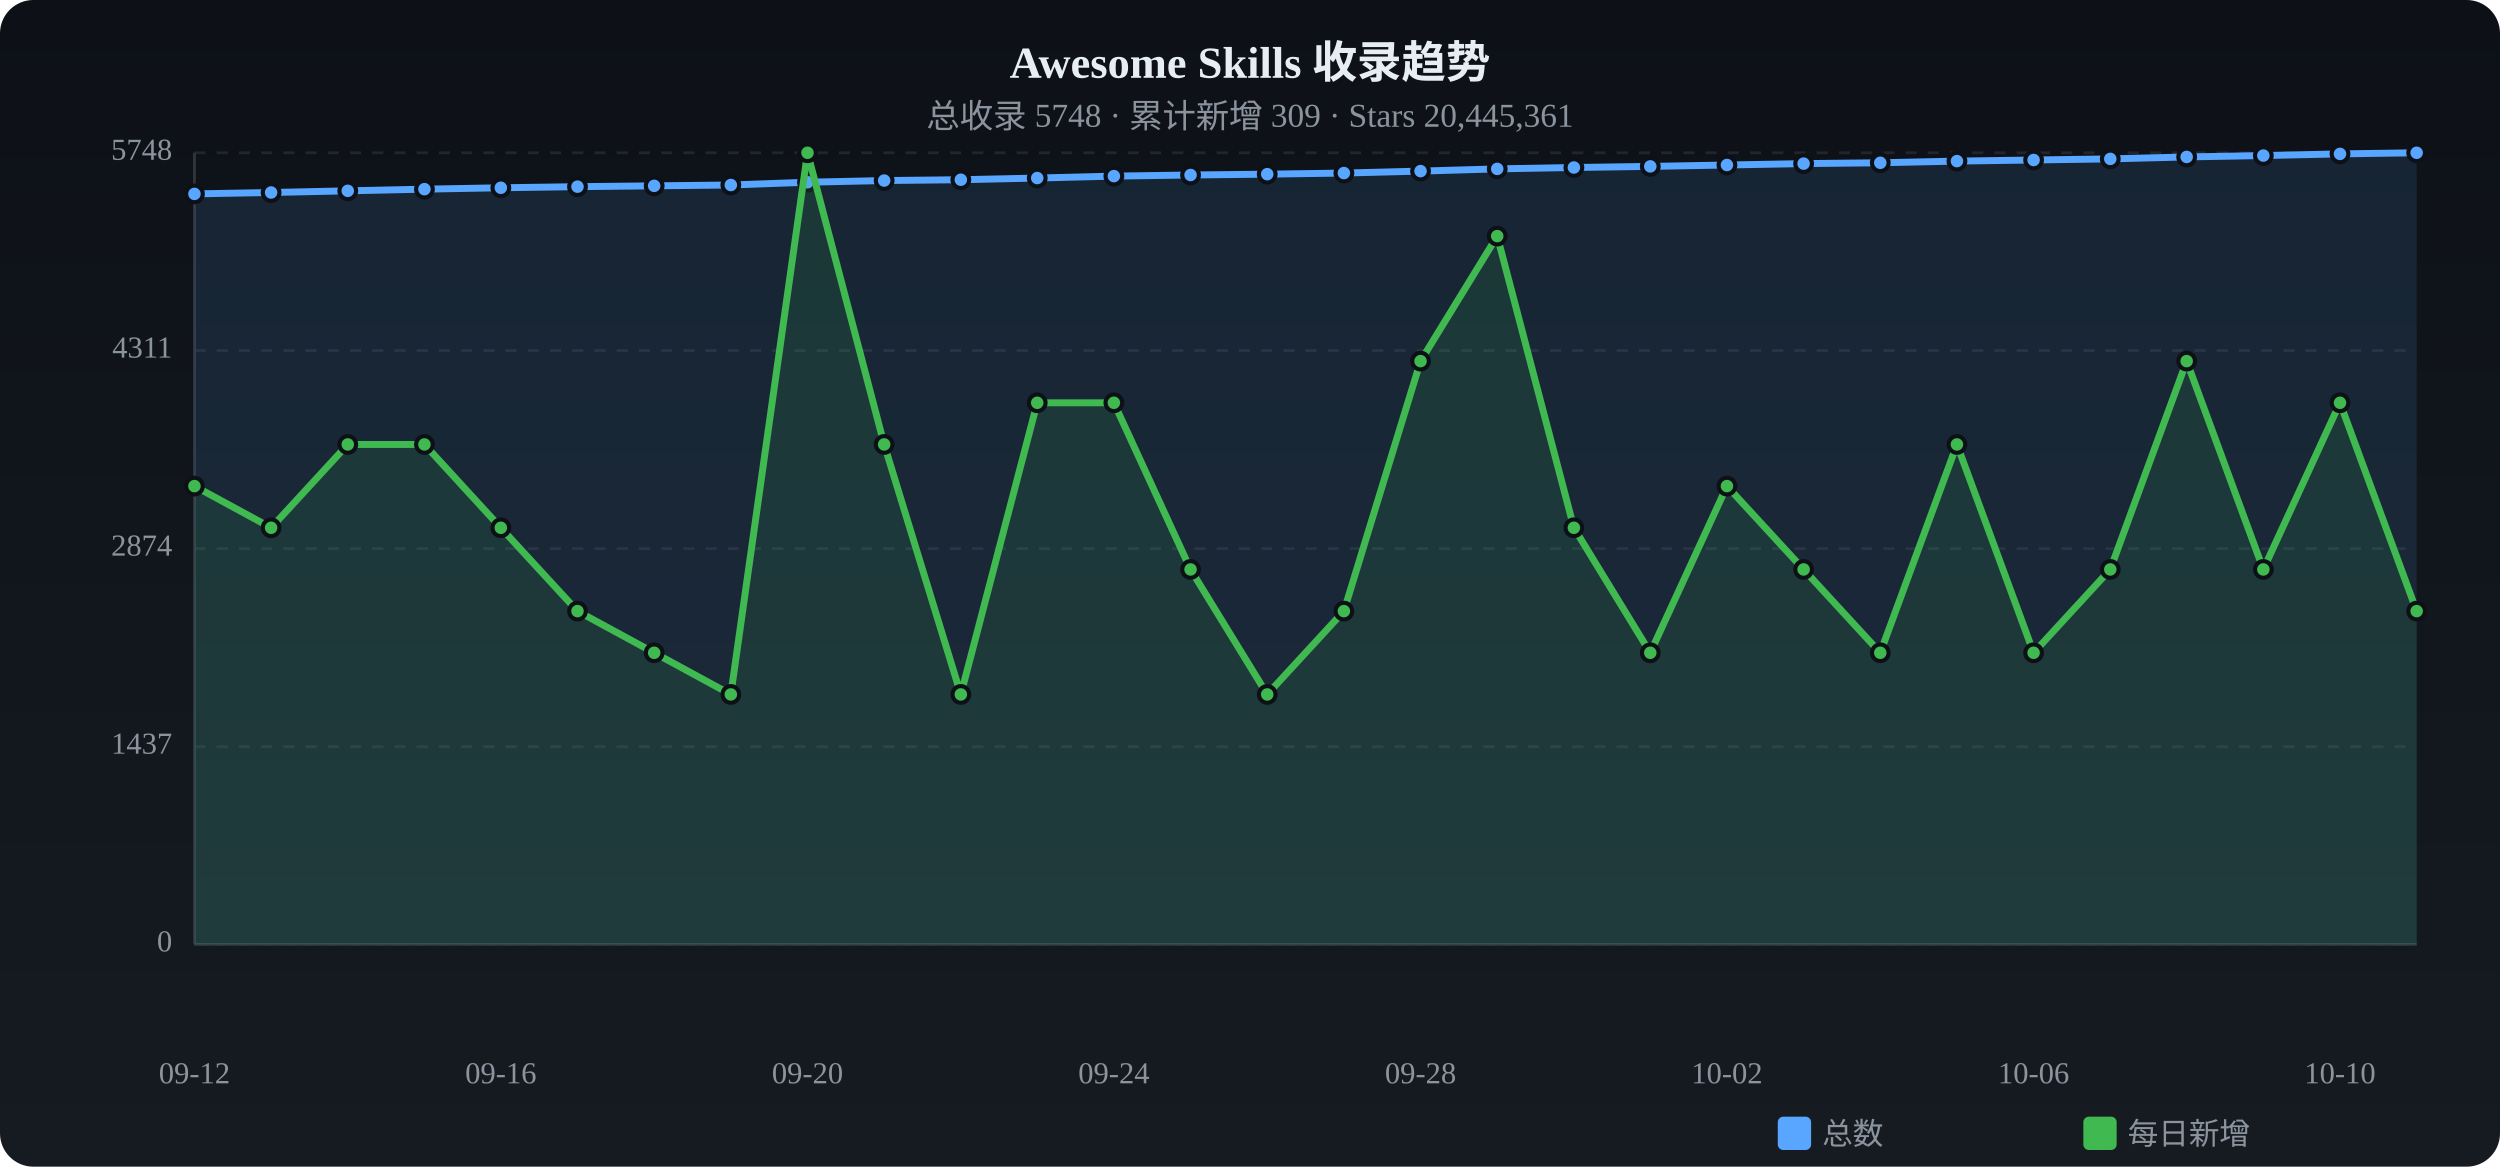
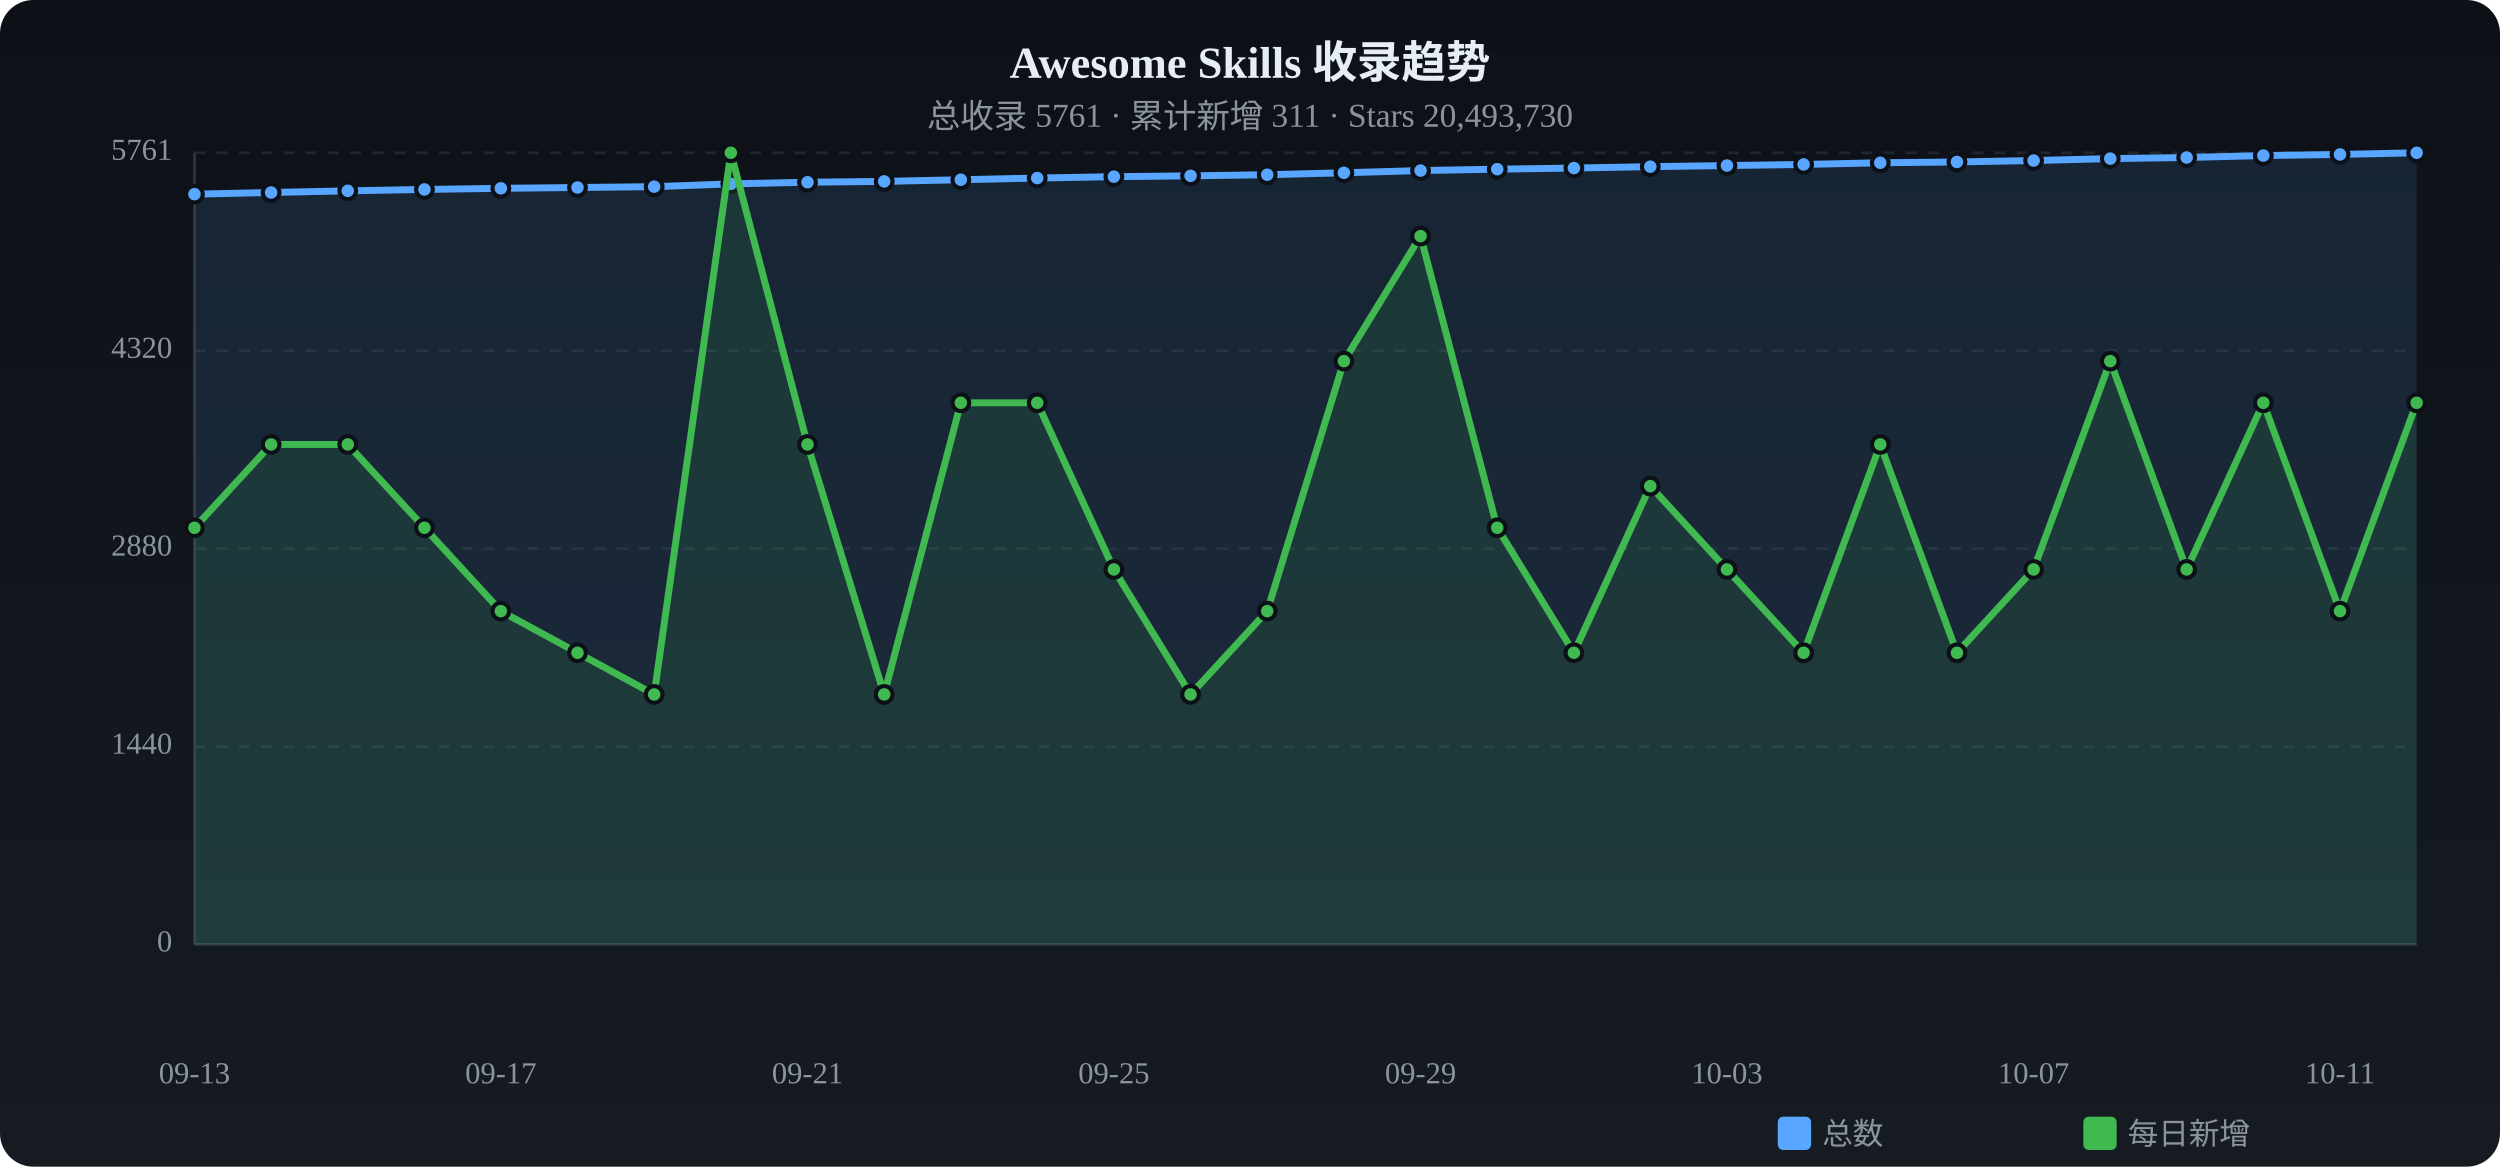
<svg xmlns="http://www.w3.org/2000/svg" viewBox="0 0 900 420" width="900" height="420">
  <defs>
    <linearGradient id="tbg" x1="0%" y1="0%" x2="0%" y2="100%">
      <stop offset="0%" stop-color="#0d1117" />
      <stop offset="100%" stop-color="#161b22" />
    </linearGradient>
  </defs>
  <rect width="900" height="420" rx="12" fill="url(#tbg)" />
  <text x="450.0" y="28" text-anchor="middle" fill="#e6edf3" font-size="16" font-weight="bold">Awesome Skills 收录趋势</text>
-   <text x="450.0" y="46" text-anchor="middle" fill="#8b949e" font-size="12">总收录 5748 · 累计新增 309 · Stars 20,445,361</text>
+   <text x="450.0" y="46" text-anchor="middle" fill="#8b949e" font-size="12">总收录 5761 · 累计新增 311 · Stars 20,493,730</text>
  <text x="62" y="340.0" text-anchor="end" fill="#8b949e" font-size="11" dominant-baseline="middle">0</text>
  <line x1="70" y1="340.0" x2="870" y2="340.0" stroke="#21262d" stroke-dasharray="4 4" />
-   <text x="62" y="268.8" text-anchor="end" fill="#8b949e" font-size="11" dominant-baseline="middle">1437</text>
+   <text x="62" y="268.8" text-anchor="end" fill="#8b949e" font-size="11" dominant-baseline="middle">1440</text>
  <line x1="70" y1="268.8" x2="870" y2="268.8" stroke="#21262d" stroke-dasharray="4 4" />
-   <text x="62" y="197.5" text-anchor="end" fill="#8b949e" font-size="11" dominant-baseline="middle">2874</text>
+   <text x="62" y="197.5" text-anchor="end" fill="#8b949e" font-size="11" dominant-baseline="middle">2880</text>
  <line x1="70" y1="197.5" x2="870" y2="197.5" stroke="#21262d" stroke-dasharray="4 4" />
-   <text x="62" y="126.2" text-anchor="end" fill="#8b949e" font-size="11" dominant-baseline="middle">4311</text>
-   <line x1="70" y1="126.2" x2="870" y2="126.2" stroke="#21262d" stroke-dasharray="4 4" />
-   <text x="62" y="55.0" text-anchor="end" fill="#8b949e" font-size="11" dominant-baseline="middle">5748</text>
+   <text x="62" y="126.3" text-anchor="end" fill="#8b949e" font-size="11" dominant-baseline="middle">4320</text>
+   <line x1="70" y1="126.3" x2="870" y2="126.3" stroke="#21262d" stroke-dasharray="4 4" />
+   <text x="62" y="55.0" text-anchor="end" fill="#8b949e" font-size="11" dominant-baseline="middle">5761</text>
  <line x1="70" y1="55.0" x2="870" y2="55.0" stroke="#21262d" stroke-dasharray="4 4" />
  <line x1="70" y1="55" x2="70" y2="340" stroke="#30363d" />
  <line x1="70" y1="340" x2="870" y2="340" stroke="#30363d" />
-   <path d="M70.0,69.8 L97.6,69.3 L125.2,68.7 L152.8,68.1 L180.3,67.6 L207.9,67.2 L235.5,66.9 L263.1,66.6 L290.7,65.6 L318.3,65.0 L345.9,64.7 L373.4,64.1 L401.0,63.4 L428.6,63.0 L456.2,62.7 L483.8,62.3 L511.4,61.6 L539.0,60.8 L566.6,60.3 L594.1,59.9 L621.7,59.4 L649.3,58.9 L676.9,58.6 L704.5,58.0 L732.1,57.6 L759.7,57.2 L787.2,56.5 L814.8,56.0 L842.4,55.4 L870.0,55.0 L870.0,340 L70.0,340 Z" fill="#58a6ff" opacity="0.12" />
-   <polyline points="70.0,69.8 97.6,69.3 125.2,68.7 152.8,68.1 180.3,67.6 207.9,67.2 235.5,66.9 263.1,66.6 290.7,65.6 318.3,65.0 345.9,64.7 373.4,64.1 401.0,63.4 428.6,63.0 456.2,62.7 483.8,62.3 511.4,61.6 539.0,60.8 566.6,60.3 594.1,59.9 621.7,59.4 649.3,58.9 676.9,58.6 704.5,58.0 732.1,57.6 759.7,57.2 787.2,56.5 814.8,56.0 842.4,55.4 870.0,55.0" fill="none" stroke="#58a6ff" stroke-width="2.5" stroke-linecap="round" stroke-linejoin="round" />
-   <circle cx="70.0" cy="69.8" r="3" fill="#58a6ff" stroke="#0d1117" stroke-width="1.5" />
+   <path d="M70.0,69.9 L97.6,69.3 L125.2,68.7 L152.8,68.2 L180.3,67.8 L207.9,67.5 L235.5,67.2 L263.1,66.2 L290.7,65.6 L318.3,65.3 L345.9,64.7 L373.4,64.1 L401.0,63.6 L428.6,63.3 L456.2,62.9 L483.8,62.2 L511.4,61.4 L539.0,60.9 L566.6,60.5 L594.1,60.0 L621.7,59.6 L649.3,59.2 L676.9,58.6 L704.5,58.3 L732.1,57.8 L759.7,57.1 L787.2,56.7 L814.8,56.0 L842.4,55.6 L870.0,55.0 L870.0,340 L70.0,340 Z" fill="#58a6ff" opacity="0.12" />
+   <polyline points="70.0,69.9 97.6,69.3 125.2,68.7 152.8,68.2 180.3,67.8 207.9,67.5 235.5,67.2 263.1,66.2 290.7,65.6 318.3,65.3 345.9,64.7 373.4,64.1 401.0,63.6 428.6,63.3 456.2,62.9 483.8,62.2 511.4,61.4 539.0,60.9 566.6,60.5 594.1,60.0 621.7,59.6 649.3,59.2 676.9,58.6 704.5,58.3 732.1,57.8 759.7,57.1 787.2,56.7 814.8,56.0 842.4,55.6 870.0,55.0" fill="none" stroke="#58a6ff" stroke-width="2.5" stroke-linecap="round" stroke-linejoin="round" />
+   <circle cx="70.0" cy="69.9" r="3" fill="#58a6ff" stroke="#0d1117" stroke-width="1.5" />
  <circle cx="97.6" cy="69.3" r="3" fill="#58a6ff" stroke="#0d1117" stroke-width="1.5" />
  <circle cx="125.2" cy="68.7" r="3" fill="#58a6ff" stroke="#0d1117" stroke-width="1.5" />
-   <circle cx="152.8" cy="68.1" r="3" fill="#58a6ff" stroke="#0d1117" stroke-width="1.5" />
-   <circle cx="180.3" cy="67.6" r="3" fill="#58a6ff" stroke="#0d1117" stroke-width="1.5" />
-   <circle cx="207.9" cy="67.2" r="3" fill="#58a6ff" stroke="#0d1117" stroke-width="1.5" />
-   <circle cx="235.5" cy="66.9" r="3" fill="#58a6ff" stroke="#0d1117" stroke-width="1.5" />
-   <circle cx="263.1" cy="66.6" r="3" fill="#58a6ff" stroke="#0d1117" stroke-width="1.5" />
+   <circle cx="152.8" cy="68.2" r="3" fill="#58a6ff" stroke="#0d1117" stroke-width="1.5" />
+   <circle cx="180.3" cy="67.8" r="3" fill="#58a6ff" stroke="#0d1117" stroke-width="1.5" />
+   <circle cx="207.9" cy="67.5" r="3" fill="#58a6ff" stroke="#0d1117" stroke-width="1.5" />
+   <circle cx="235.5" cy="67.2" r="3" fill="#58a6ff" stroke="#0d1117" stroke-width="1.5" />
+   <circle cx="263.1" cy="66.2" r="3" fill="#58a6ff" stroke="#0d1117" stroke-width="1.5" />
  <circle cx="290.7" cy="65.6" r="3" fill="#58a6ff" stroke="#0d1117" stroke-width="1.5" />
-   <circle cx="318.3" cy="65.0" r="3" fill="#58a6ff" stroke="#0d1117" stroke-width="1.5" />
+   <circle cx="318.3" cy="65.3" r="3" fill="#58a6ff" stroke="#0d1117" stroke-width="1.5" />
  <circle cx="345.9" cy="64.7" r="3" fill="#58a6ff" stroke="#0d1117" stroke-width="1.5" />
  <circle cx="373.4" cy="64.1" r="3" fill="#58a6ff" stroke="#0d1117" stroke-width="1.5" />
-   <circle cx="401.0" cy="63.4" r="3" fill="#58a6ff" stroke="#0d1117" stroke-width="1.5" />
-   <circle cx="428.6" cy="63.0" r="3" fill="#58a6ff" stroke="#0d1117" stroke-width="1.5" />
-   <circle cx="456.2" cy="62.7" r="3" fill="#58a6ff" stroke="#0d1117" stroke-width="1.5" />
-   <circle cx="483.8" cy="62.3" r="3" fill="#58a6ff" stroke="#0d1117" stroke-width="1.5" />
-   <circle cx="511.4" cy="61.6" r="3" fill="#58a6ff" stroke="#0d1117" stroke-width="1.5" />
-   <circle cx="539.0" cy="60.8" r="3" fill="#58a6ff" stroke="#0d1117" stroke-width="1.5" />
-   <circle cx="566.6" cy="60.3" r="3" fill="#58a6ff" stroke="#0d1117" stroke-width="1.5" />
-   <circle cx="594.1" cy="59.9" r="3" fill="#58a6ff" stroke="#0d1117" stroke-width="1.5" />
-   <circle cx="621.7" cy="59.4" r="3" fill="#58a6ff" stroke="#0d1117" stroke-width="1.5" />
-   <circle cx="649.3" cy="58.9" r="3" fill="#58a6ff" stroke="#0d1117" stroke-width="1.5" />
+   <circle cx="401.0" cy="63.6" r="3" fill="#58a6ff" stroke="#0d1117" stroke-width="1.5" />
+   <circle cx="428.6" cy="63.3" r="3" fill="#58a6ff" stroke="#0d1117" stroke-width="1.5" />
+   <circle cx="456.2" cy="62.9" r="3" fill="#58a6ff" stroke="#0d1117" stroke-width="1.5" />
+   <circle cx="483.8" cy="62.2" r="3" fill="#58a6ff" stroke="#0d1117" stroke-width="1.5" />
+   <circle cx="511.4" cy="61.4" r="3" fill="#58a6ff" stroke="#0d1117" stroke-width="1.5" />
+   <circle cx="539.0" cy="60.9" r="3" fill="#58a6ff" stroke="#0d1117" stroke-width="1.5" />
+   <circle cx="566.6" cy="60.5" r="3" fill="#58a6ff" stroke="#0d1117" stroke-width="1.5" />
+   <circle cx="594.1" cy="60.0" r="3" fill="#58a6ff" stroke="#0d1117" stroke-width="1.5" />
+   <circle cx="621.7" cy="59.6" r="3" fill="#58a6ff" stroke="#0d1117" stroke-width="1.5" />
+   <circle cx="649.3" cy="59.2" r="3" fill="#58a6ff" stroke="#0d1117" stroke-width="1.5" />
  <circle cx="676.9" cy="58.6" r="3" fill="#58a6ff" stroke="#0d1117" stroke-width="1.5" />
-   <circle cx="704.5" cy="58.0" r="3" fill="#58a6ff" stroke="#0d1117" stroke-width="1.5" />
-   <circle cx="732.1" cy="57.6" r="3" fill="#58a6ff" stroke="#0d1117" stroke-width="1.5" />
-   <circle cx="759.7" cy="57.2" r="3" fill="#58a6ff" stroke="#0d1117" stroke-width="1.5" />
-   <circle cx="787.2" cy="56.5" r="3" fill="#58a6ff" stroke="#0d1117" stroke-width="1.5" />
+   <circle cx="704.5" cy="58.3" r="3" fill="#58a6ff" stroke="#0d1117" stroke-width="1.5" />
+   <circle cx="732.1" cy="57.8" r="3" fill="#58a6ff" stroke="#0d1117" stroke-width="1.5" />
+   <circle cx="759.7" cy="57.1" r="3" fill="#58a6ff" stroke="#0d1117" stroke-width="1.5" />
+   <circle cx="787.2" cy="56.7" r="3" fill="#58a6ff" stroke="#0d1117" stroke-width="1.5" />
  <circle cx="814.8" cy="56.0" r="3" fill="#58a6ff" stroke="#0d1117" stroke-width="1.5" />
-   <circle cx="842.4" cy="55.4" r="3" fill="#58a6ff" stroke="#0d1117" stroke-width="1.5" />
+   <circle cx="842.4" cy="55.6" r="3" fill="#58a6ff" stroke="#0d1117" stroke-width="1.5" />
  <circle cx="870.0" cy="55.0" r="3" fill="#58a6ff" stroke="#0d1117" stroke-width="1.5" />
-   <path d="M70.0,175.0 L97.6,190.0 L125.2,160.0 L152.8,160.0 L180.3,190.0 L207.9,220.0 L235.5,235.0 L263.1,250.0 L290.7,55.0 L318.3,160.0 L345.9,250.0 L373.4,145.0 L401.0,145.0 L428.6,205.0 L456.2,250.0 L483.8,220.0 L511.4,130.0 L539.0,85.0 L566.6,190.0 L594.1,235.0 L621.7,175.0 L649.3,205.0 L676.9,235.0 L704.5,160.0 L732.1,235.0 L759.7,205.0 L787.2,130.0 L814.8,205.0 L842.4,145.0 L870.0,220.0 L870.0,340 L70.0,340 Z" fill="#3fb950" opacity="0.12" />
-   <polyline points="70.0,175.0 97.6,190.0 125.2,160.0 152.8,160.0 180.3,190.0 207.9,220.0 235.5,235.0 263.1,250.0 290.7,55.0 318.3,160.0 345.9,250.0 373.4,145.0 401.0,145.0 428.6,205.0 456.2,250.0 483.8,220.0 511.4,130.0 539.0,85.0 566.6,190.0 594.1,235.0 621.7,175.0 649.3,205.0 676.9,235.0 704.5,160.0 732.1,235.0 759.7,205.0 787.2,130.0 814.8,205.0 842.4,145.0 870.0,220.0" fill="none" stroke="#3fb950" stroke-width="2.5" stroke-linecap="round" stroke-linejoin="round" />
-   <circle cx="70.0" cy="175.0" r="3" fill="#3fb950" stroke="#0d1117" stroke-width="1.5" />
-   <circle cx="97.6" cy="190.0" r="3" fill="#3fb950" stroke="#0d1117" stroke-width="1.5" />
+   <path d="M70.0,190.0 L97.6,160.0 L125.2,160.0 L152.8,190.0 L180.3,220.0 L207.9,235.0 L235.5,250.0 L263.1,55.0 L290.7,160.0 L318.3,250.0 L345.9,145.0 L373.4,145.0 L401.0,205.0 L428.6,250.0 L456.2,220.0 L483.8,130.0 L511.4,85.0 L539.0,190.0 L566.6,235.0 L594.1,175.0 L621.7,205.0 L649.3,235.0 L676.9,160.0 L704.5,235.0 L732.1,205.0 L759.7,130.0 L787.2,205.0 L814.8,145.0 L842.4,220.0 L870.0,145.0 L870.0,340 L70.0,340 Z" fill="#3fb950" opacity="0.12" />
+   <polyline points="70.0,190.0 97.6,160.0 125.2,160.0 152.8,190.0 180.3,220.0 207.9,235.0 235.5,250.0 263.1,55.0 290.7,160.0 318.3,250.0 345.9,145.0 373.4,145.0 401.0,205.0 428.6,250.0 456.2,220.0 483.8,130.0 511.4,85.0 539.0,190.0 566.6,235.0 594.1,175.0 621.7,205.0 649.3,235.0 676.9,160.0 704.5,235.0 732.1,205.0 759.7,130.0 787.2,205.0 814.8,145.0 842.4,220.0 870.0,145.0" fill="none" stroke="#3fb950" stroke-width="2.5" stroke-linecap="round" stroke-linejoin="round" />
+   <circle cx="70.0" cy="190.0" r="3" fill="#3fb950" stroke="#0d1117" stroke-width="1.5" />
+   <circle cx="97.6" cy="160.0" r="3" fill="#3fb950" stroke="#0d1117" stroke-width="1.5" />
  <circle cx="125.2" cy="160.0" r="3" fill="#3fb950" stroke="#0d1117" stroke-width="1.5" />
-   <circle cx="152.8" cy="160.0" r="3" fill="#3fb950" stroke="#0d1117" stroke-width="1.5" />
-   <circle cx="180.3" cy="190.0" r="3" fill="#3fb950" stroke="#0d1117" stroke-width="1.5" />
-   <circle cx="207.9" cy="220.0" r="3" fill="#3fb950" stroke="#0d1117" stroke-width="1.5" />
-   <circle cx="235.5" cy="235.0" r="3" fill="#3fb950" stroke="#0d1117" stroke-width="1.5" />
-   <circle cx="263.1" cy="250.0" r="3" fill="#3fb950" stroke="#0d1117" stroke-width="1.5" />
-   <circle cx="290.7" cy="55.0" r="3" fill="#3fb950" stroke="#0d1117" stroke-width="1.5" />
-   <circle cx="318.3" cy="160.0" r="3" fill="#3fb950" stroke="#0d1117" stroke-width="1.5" />
-   <circle cx="345.9" cy="250.0" r="3" fill="#3fb950" stroke="#0d1117" stroke-width="1.5" />
+   <circle cx="152.8" cy="190.0" r="3" fill="#3fb950" stroke="#0d1117" stroke-width="1.5" />
+   <circle cx="180.3" cy="220.0" r="3" fill="#3fb950" stroke="#0d1117" stroke-width="1.5" />
+   <circle cx="207.9" cy="235.0" r="3" fill="#3fb950" stroke="#0d1117" stroke-width="1.5" />
+   <circle cx="235.5" cy="250.0" r="3" fill="#3fb950" stroke="#0d1117" stroke-width="1.5" />
+   <circle cx="263.1" cy="55.0" r="3" fill="#3fb950" stroke="#0d1117" stroke-width="1.5" />
+   <circle cx="290.7" cy="160.0" r="3" fill="#3fb950" stroke="#0d1117" stroke-width="1.5" />
+   <circle cx="318.3" cy="250.0" r="3" fill="#3fb950" stroke="#0d1117" stroke-width="1.5" />
+   <circle cx="345.9" cy="145.0" r="3" fill="#3fb950" stroke="#0d1117" stroke-width="1.5" />
  <circle cx="373.4" cy="145.0" r="3" fill="#3fb950" stroke="#0d1117" stroke-width="1.5" />
-   <circle cx="401.0" cy="145.0" r="3" fill="#3fb950" stroke="#0d1117" stroke-width="1.5" />
-   <circle cx="428.6" cy="205.0" r="3" fill="#3fb950" stroke="#0d1117" stroke-width="1.5" />
-   <circle cx="456.2" cy="250.0" r="3" fill="#3fb950" stroke="#0d1117" stroke-width="1.5" />
-   <circle cx="483.8" cy="220.0" r="3" fill="#3fb950" stroke="#0d1117" stroke-width="1.5" />
-   <circle cx="511.4" cy="130.0" r="3" fill="#3fb950" stroke="#0d1117" stroke-width="1.5" />
-   <circle cx="539.0" cy="85.0" r="3" fill="#3fb950" stroke="#0d1117" stroke-width="1.5" />
-   <circle cx="566.6" cy="190.0" r="3" fill="#3fb950" stroke="#0d1117" stroke-width="1.5" />
-   <circle cx="594.1" cy="235.0" r="3" fill="#3fb950" stroke="#0d1117" stroke-width="1.5" />
-   <circle cx="621.7" cy="175.0" r="3" fill="#3fb950" stroke="#0d1117" stroke-width="1.5" />
-   <circle cx="649.3" cy="205.0" r="3" fill="#3fb950" stroke="#0d1117" stroke-width="1.5" />
-   <circle cx="676.9" cy="235.0" r="3" fill="#3fb950" stroke="#0d1117" stroke-width="1.5" />
-   <circle cx="704.5" cy="160.0" r="3" fill="#3fb950" stroke="#0d1117" stroke-width="1.5" />
-   <circle cx="732.1" cy="235.0" r="3" fill="#3fb950" stroke="#0d1117" stroke-width="1.5" />
-   <circle cx="759.7" cy="205.0" r="3" fill="#3fb950" stroke="#0d1117" stroke-width="1.5" />
-   <circle cx="787.2" cy="130.0" r="3" fill="#3fb950" stroke="#0d1117" stroke-width="1.5" />
-   <circle cx="814.8" cy="205.0" r="3" fill="#3fb950" stroke="#0d1117" stroke-width="1.5" />
-   <circle cx="842.4" cy="145.0" r="3" fill="#3fb950" stroke="#0d1117" stroke-width="1.5" />
-   <circle cx="870.0" cy="220.0" r="3" fill="#3fb950" stroke="#0d1117" stroke-width="1.5" />
-   <text x="70.0" y="390" text-anchor="middle" fill="#8b949e" font-size="11">09-12</text>
-   <text x="180.3" y="390" text-anchor="middle" fill="#8b949e" font-size="11">09-16</text>
-   <text x="290.7" y="390" text-anchor="middle" fill="#8b949e" font-size="11">09-20</text>
-   <text x="401.0" y="390" text-anchor="middle" fill="#8b949e" font-size="11">09-24</text>
-   <text x="511.4" y="390" text-anchor="middle" fill="#8b949e" font-size="11">09-28</text>
-   <text x="621.7" y="390" text-anchor="middle" fill="#8b949e" font-size="11">10-02</text>
-   <text x="732.1" y="390" text-anchor="middle" fill="#8b949e" font-size="11">10-06</text>
-   <text x="842.4" y="390" text-anchor="middle" fill="#8b949e" font-size="11">10-10</text>
+   <circle cx="401.0" cy="205.0" r="3" fill="#3fb950" stroke="#0d1117" stroke-width="1.5" />
+   <circle cx="428.6" cy="250.0" r="3" fill="#3fb950" stroke="#0d1117" stroke-width="1.5" />
+   <circle cx="456.2" cy="220.0" r="3" fill="#3fb950" stroke="#0d1117" stroke-width="1.5" />
+   <circle cx="483.8" cy="130.0" r="3" fill="#3fb950" stroke="#0d1117" stroke-width="1.5" />
+   <circle cx="511.4" cy="85.0" r="3" fill="#3fb950" stroke="#0d1117" stroke-width="1.5" />
+   <circle cx="539.0" cy="190.0" r="3" fill="#3fb950" stroke="#0d1117" stroke-width="1.5" />
+   <circle cx="566.6" cy="235.0" r="3" fill="#3fb950" stroke="#0d1117" stroke-width="1.5" />
+   <circle cx="594.1" cy="175.0" r="3" fill="#3fb950" stroke="#0d1117" stroke-width="1.5" />
+   <circle cx="621.7" cy="205.0" r="3" fill="#3fb950" stroke="#0d1117" stroke-width="1.5" />
+   <circle cx="649.3" cy="235.0" r="3" fill="#3fb950" stroke="#0d1117" stroke-width="1.5" />
+   <circle cx="676.9" cy="160.0" r="3" fill="#3fb950" stroke="#0d1117" stroke-width="1.5" />
+   <circle cx="704.5" cy="235.0" r="3" fill="#3fb950" stroke="#0d1117" stroke-width="1.5" />
+   <circle cx="732.1" cy="205.0" r="3" fill="#3fb950" stroke="#0d1117" stroke-width="1.5" />
+   <circle cx="759.7" cy="130.0" r="3" fill="#3fb950" stroke="#0d1117" stroke-width="1.5" />
+   <circle cx="787.2" cy="205.0" r="3" fill="#3fb950" stroke="#0d1117" stroke-width="1.5" />
+   <circle cx="814.8" cy="145.0" r="3" fill="#3fb950" stroke="#0d1117" stroke-width="1.5" />
+   <circle cx="842.4" cy="220.0" r="3" fill="#3fb950" stroke="#0d1117" stroke-width="1.5" />
+   <circle cx="870.0" cy="145.0" r="3" fill="#3fb950" stroke="#0d1117" stroke-width="1.5" />
+   <text x="70.0" y="390" text-anchor="middle" fill="#8b949e" font-size="11">09-13</text>
+   <text x="180.3" y="390" text-anchor="middle" fill="#8b949e" font-size="11">09-17</text>
+   <text x="290.7" y="390" text-anchor="middle" fill="#8b949e" font-size="11">09-21</text>
+   <text x="401.0" y="390" text-anchor="middle" fill="#8b949e" font-size="11">09-25</text>
+   <text x="511.4" y="390" text-anchor="middle" fill="#8b949e" font-size="11">09-29</text>
+   <text x="621.7" y="390" text-anchor="middle" fill="#8b949e" font-size="11">10-03</text>
+   <text x="732.1" y="390" text-anchor="middle" fill="#8b949e" font-size="11">10-07</text>
+   <text x="842.4" y="390" text-anchor="middle" fill="#8b949e" font-size="11">10-11</text>
  <rect x="640" y="402" width="12" height="12" rx="2" fill="#58a6ff" />
  <text x="656" y="412" fill="#8b949e" font-size="11">总数</text>
  <rect x="750" y="402" width="12" height="12" rx="2" fill="#3fb950" />
  <text x="766" y="412" fill="#8b949e" font-size="11">每日新增</text>
</svg>
